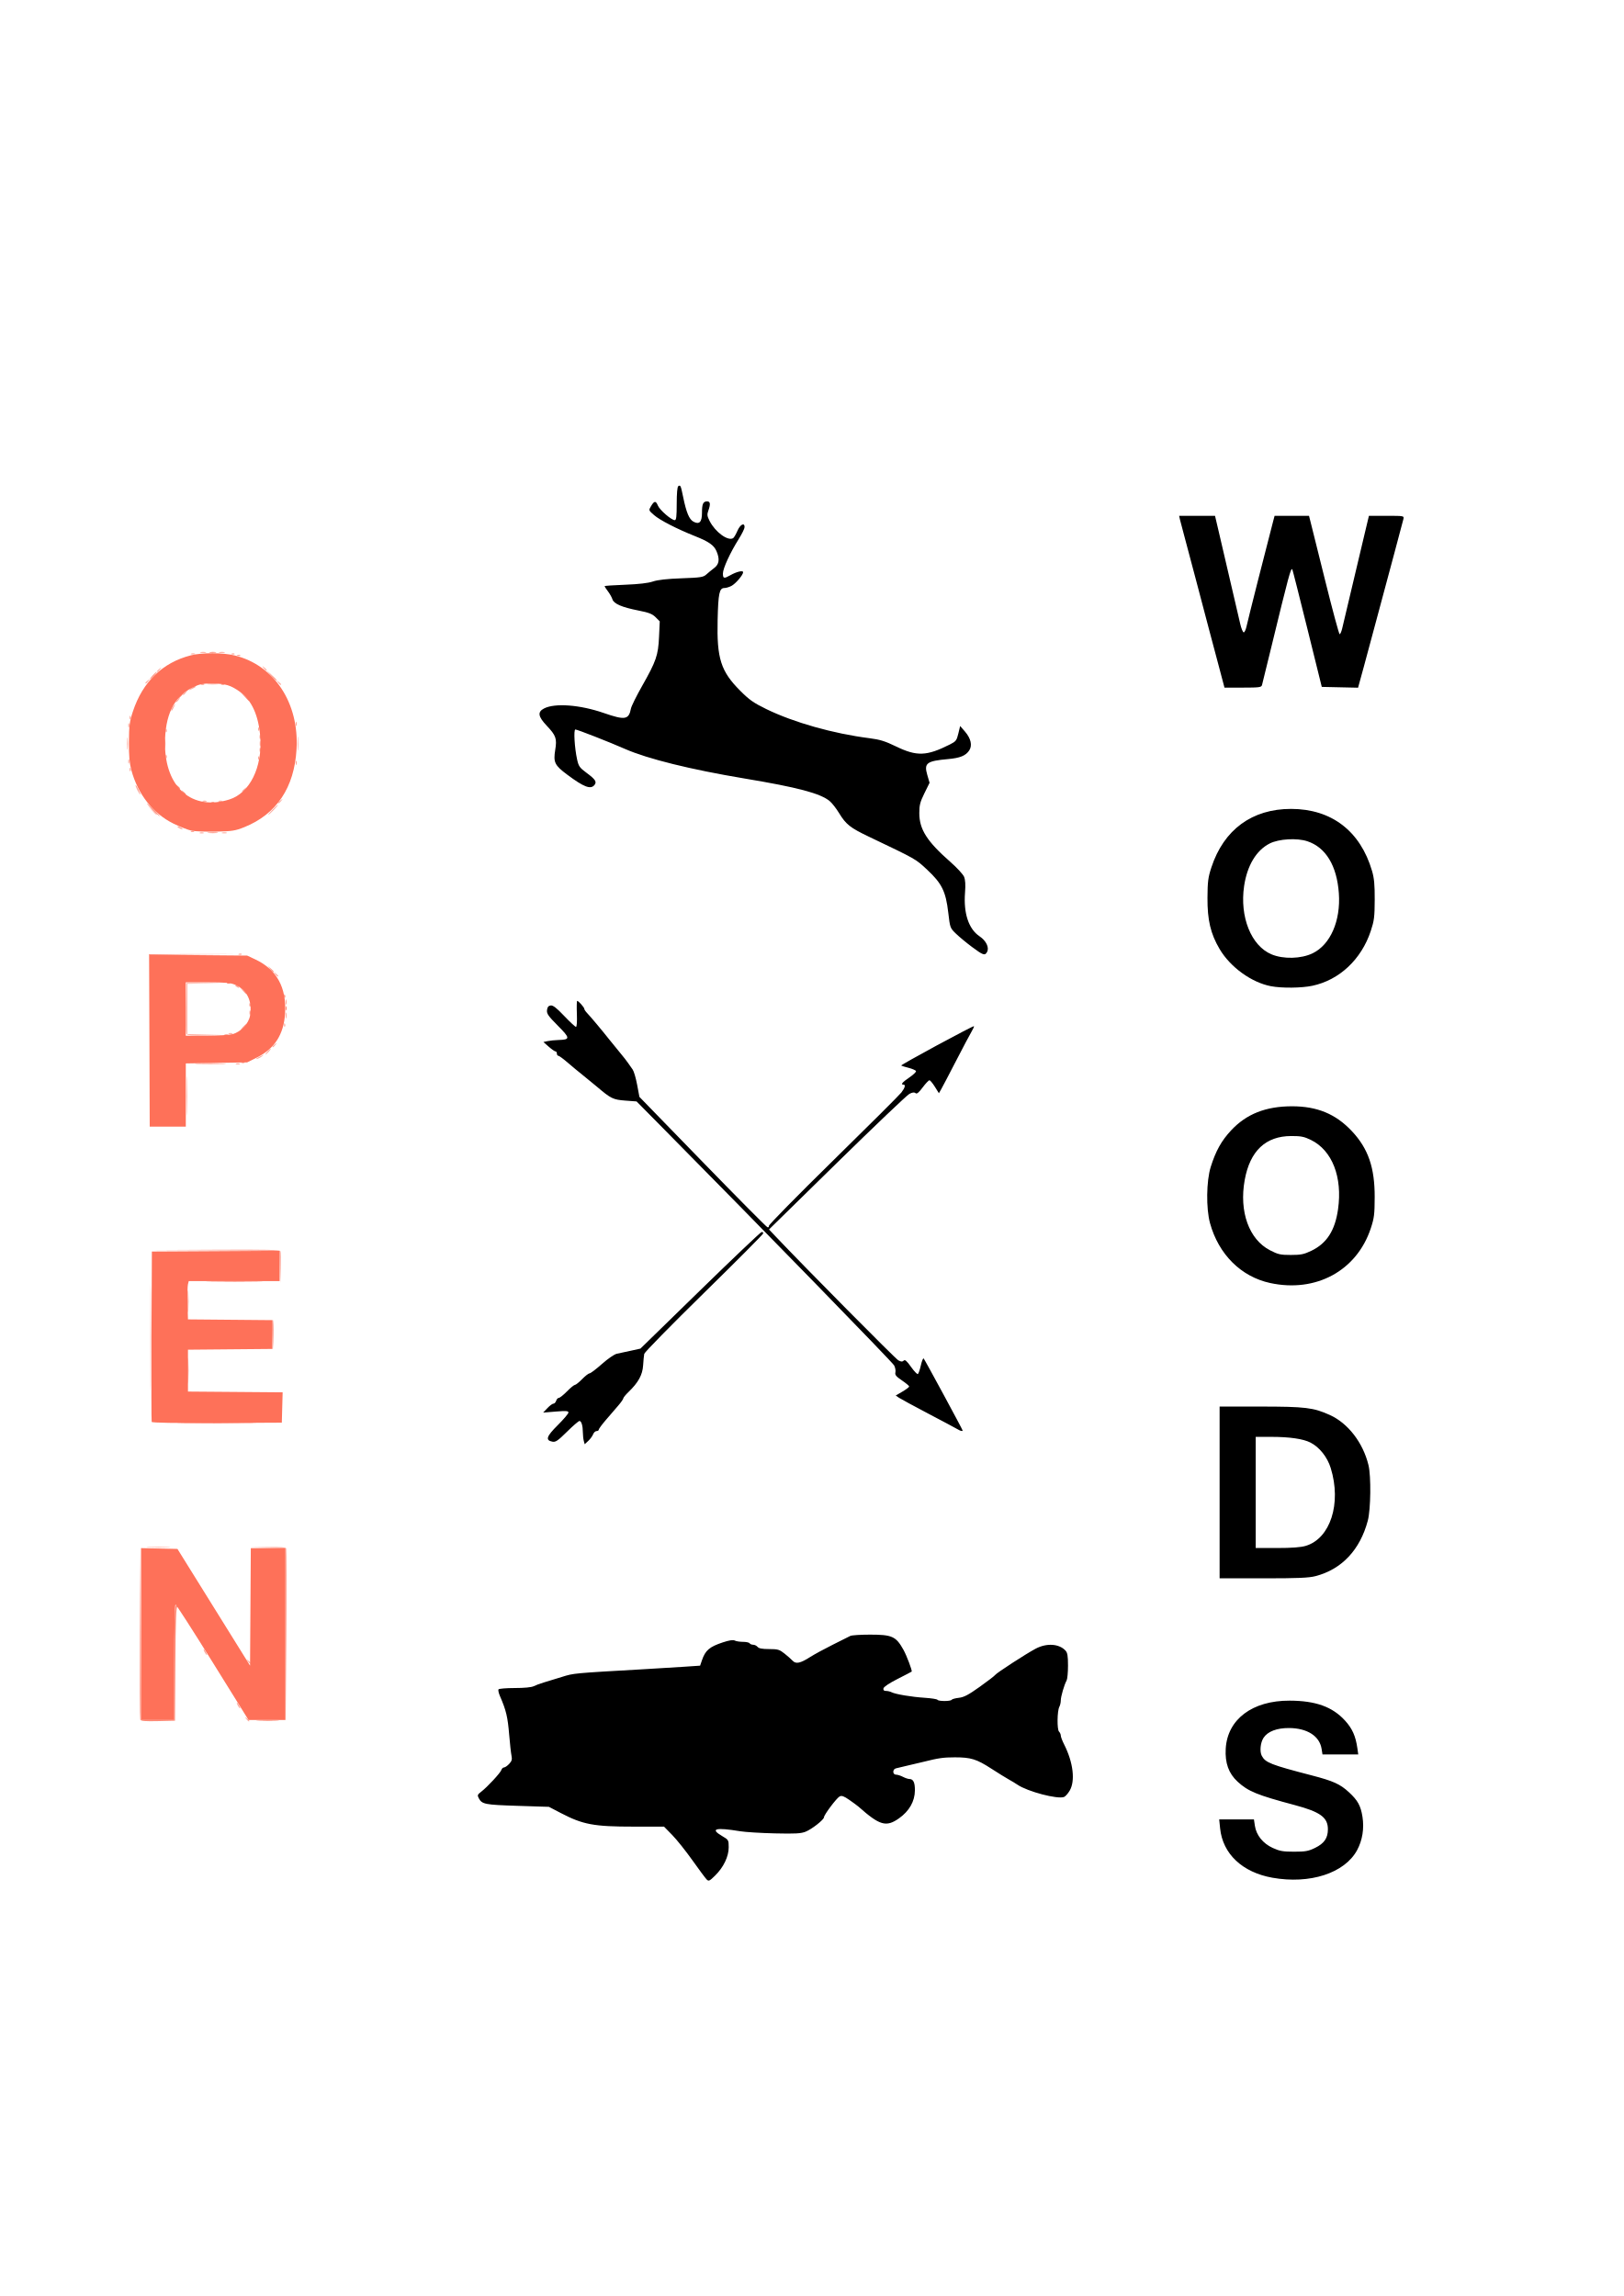
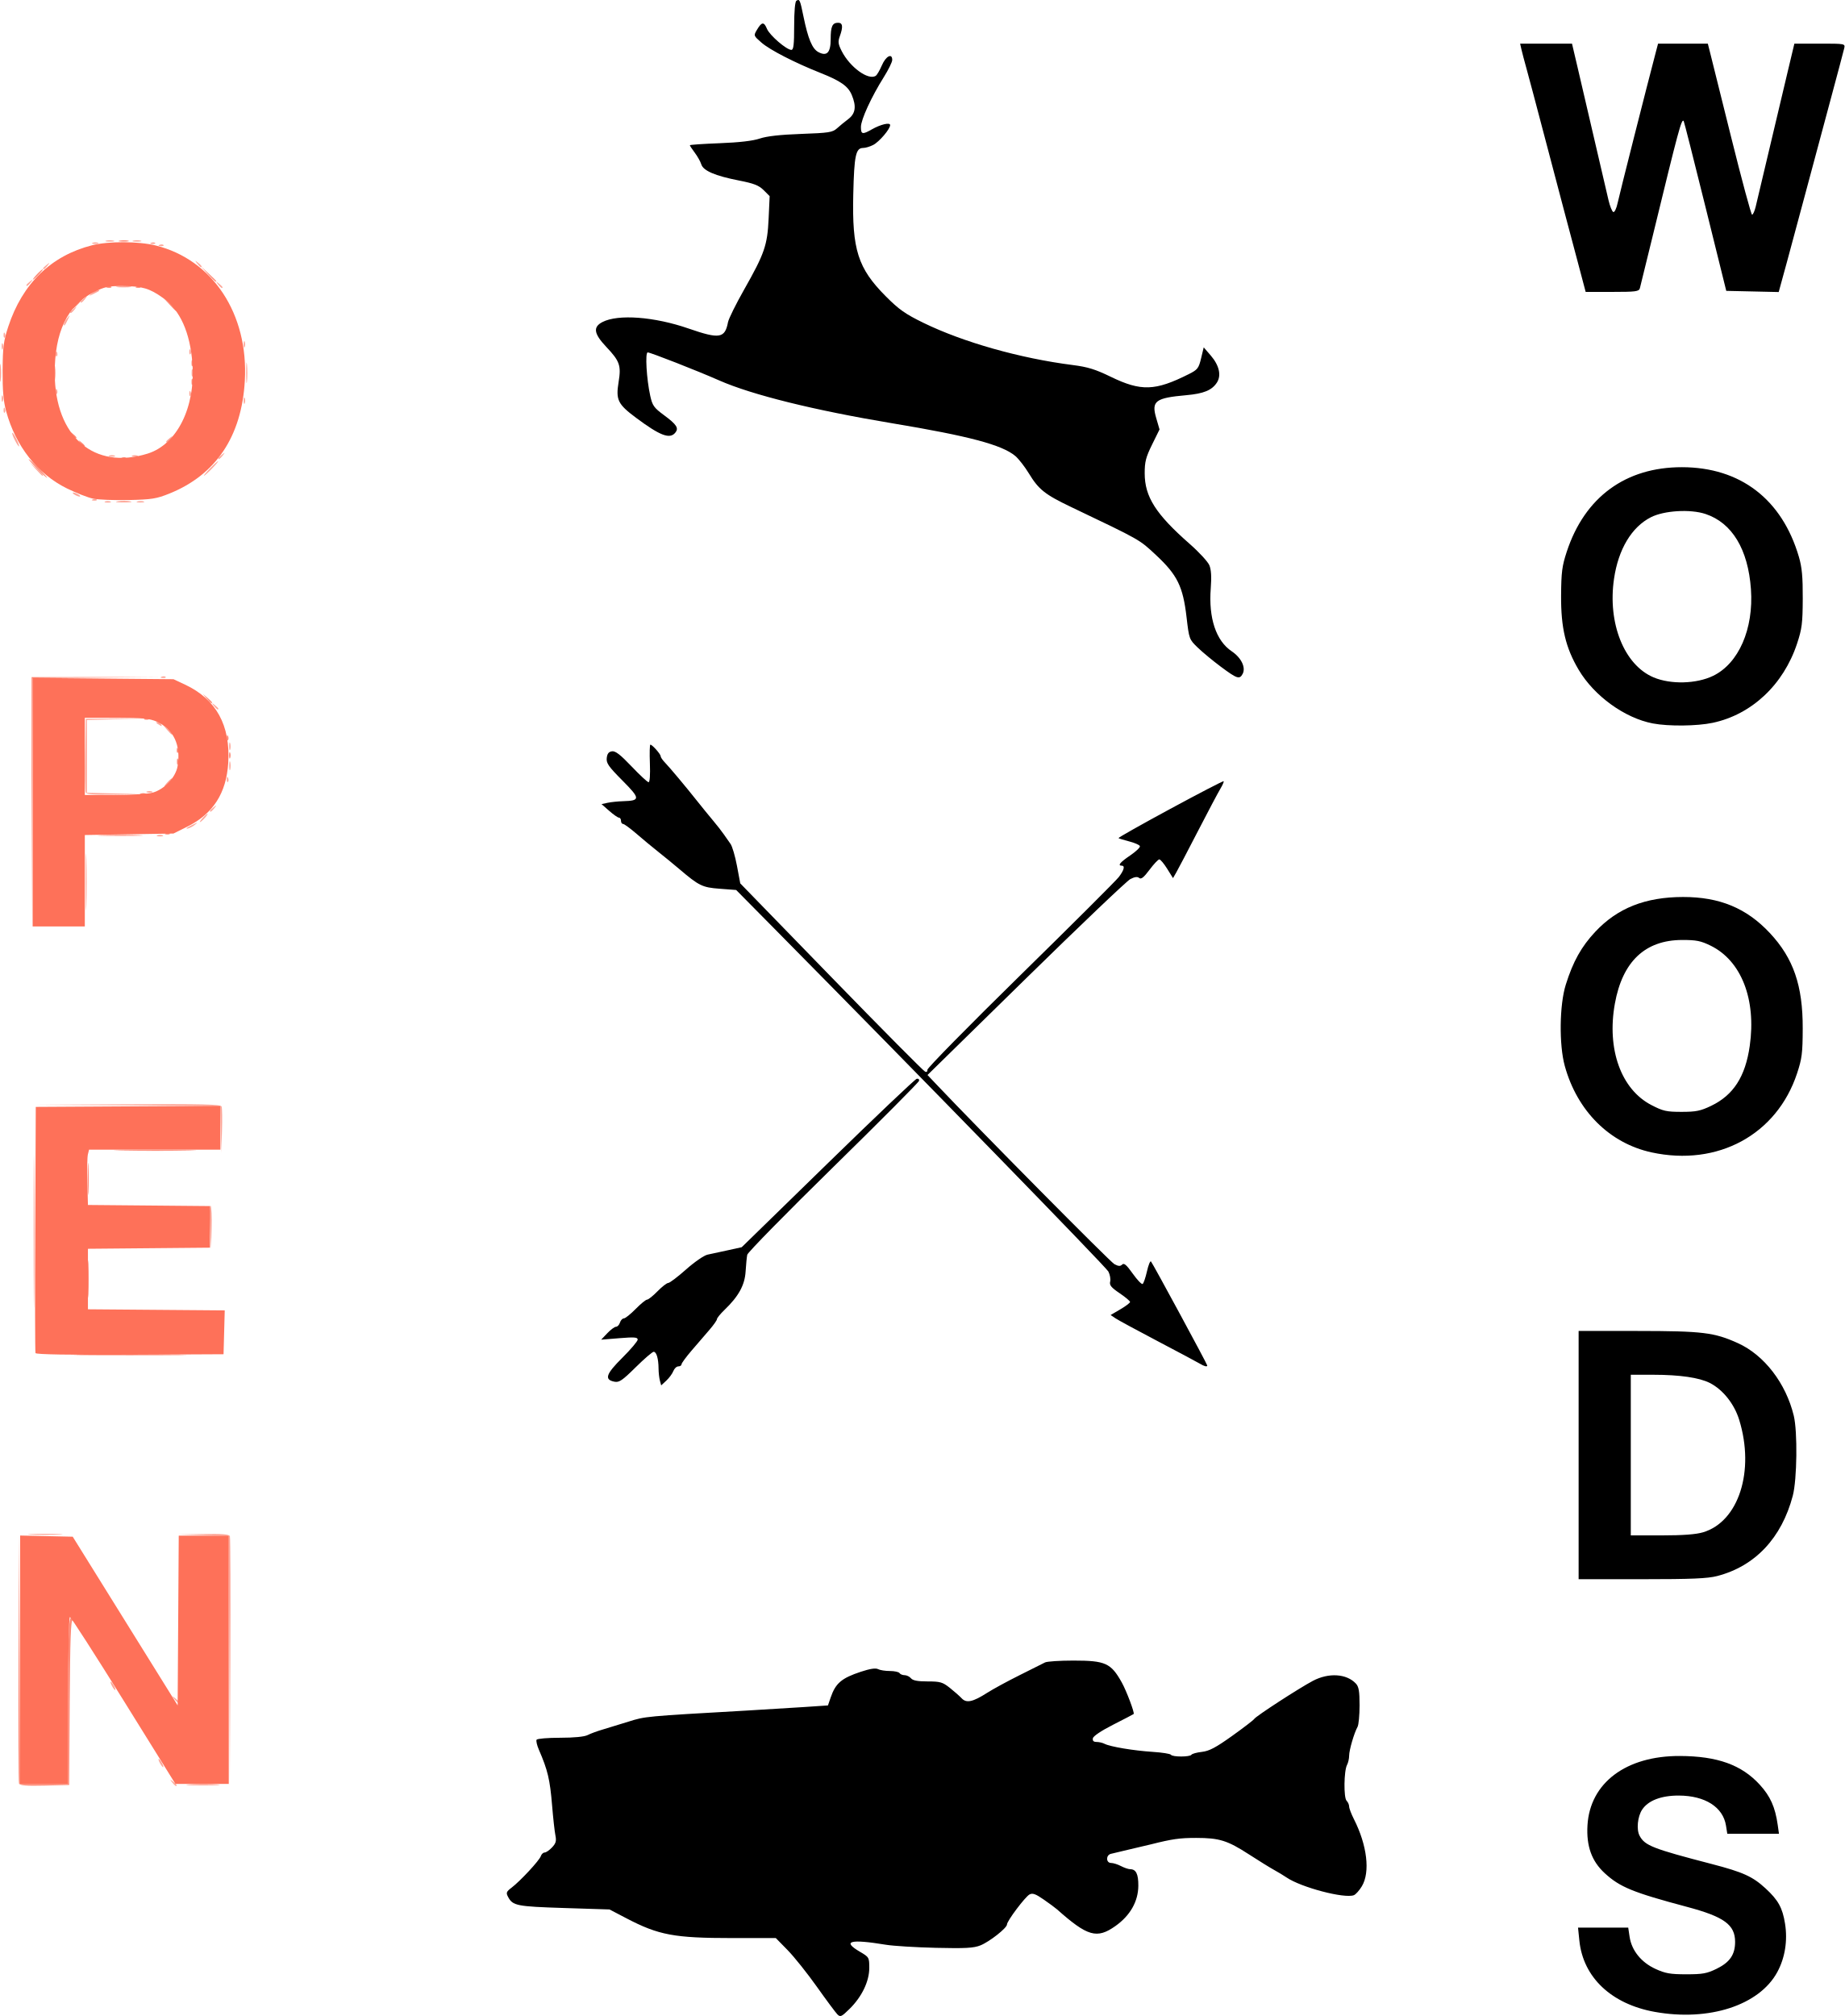
- <svg xmlns="http://www.w3.org/2000/svg" width="210mm" height="297mm" viewBox="0 0 210 297" version="1.1" id="svg279" xml:space="preserve">
+ <svg xmlns="http://www.w3.org/2000/svg" version="1.1" id="svg279" xml:space="preserve" viewBox="16.44 62.82 165.1 180.44">
  <defs id="defs276" />
  <g id="layer1">
    <g id="g212" transform="matrix(0.1867395,0,0,0.1867395,-15.55763,42.65931)">
      <path style="fill:#fda698" d="m 253.872,962.25 c -1.244,-1.586 -1.208,-1.621 0.378,-0.378 0.963,0.755 1.75,1.542 1.75,1.75 0,0.823 -0.821,0.293 -2.128,-1.372 z M 281.242,904.281 281,844.062 268.75,843.747 l -12.25,-0.315 12.281,-0.216 c 9.068,-0.16 12.406,0.111 12.759,1.034 0.263,0.688 0.358,28.025 0.211,60.75 l -0.268,59.5 z M 248,953 c -0.589,-1.1 -0.845,-2 -0.57,-2 0.275,0 0.982,0.9 1.57,2 0.589,1.1 0.845,2 0.57,2 -0.275,0 -0.982,-0.9 -1.57,-2 z m 6.872,-30.75 c -1.244,-1.586 -1.208,-1.621 0.378,-0.378 0.963,0.755 1.75,1.542 1.75,1.75 0,0.823 -0.821,0.293 -2.128,-1.372 z M 225,916 c -0.589,-1.1 -0.845,-2 -0.57,-2 0.275,0 0.982,0.9 1.57,2 0.589,1.1 0.845,2 0.57,2 -0.275,0 -0.982,-0.9 -1.57,-2 z m -38.75,-72.742 c 3.712,-0.192 9.787,-0.192 13.5,0 3.712,0.192 0.675,0.35 -6.75,0.35 -7.425,0 -10.463,-0.157 -6.75,-0.35 z M 187.469,698 c 0,-32.725 0.126,-46.112 0.28,-29.75 0.154,16.363 0.154,43.138 0,59.5 -0.154,16.363 -0.28,2.975 -0.28,-29.75 z m 84.525,-2.204 c -0.272,-5.887 -0.139,-10.348 0.294,-9.912 0.433,0.436 0.656,5.253 0.494,10.704 L 272.488,706.5 Z M 277.211,649.26 277,638.021 l -44.75,-0.271 -44.75,-0.271 44.781,-0.239 c 36.297,-0.194 44.877,0.01 45.287,1.078 0.278,0.725 0.359,6.012 0.18,11.75 L 277.422,660.5 Z M 212.426,530.5 c 7.5e-4,-12.1 0.145,-16.913 0.321,-10.695 0.176,6.218 0.175,16.118 -0.001,22 -0.176,5.882 -0.32,0.795 -0.32,-11.305 z M 246.75,508.338 c 0.688,-0.277 1.812,-0.277 2.5,0 0.688,0.277 0.125,0.504 -1.25,0.504 -1.375,0 -1.938,-0.227 -1.25,-0.504 z m 14.333,-3.702 c 0.229,-0.201 1.542,-0.9 2.917,-1.555 2.357,-1.123 2.389,-1.102 0.559,0.365 -1.593,1.276 -4.848,2.391 -3.476,1.191 z M 268.5,500 c 0.995,-1.1 2.035,-2 2.31,-2 0.275,0 -0.314,0.9 -1.31,2 -0.995,1.1 -2.035,2 -2.31,2 -0.275,0 0.314,-0.9 1.31,-2 z m 3.5,-3.378 c 0,-0.208 0.787,-0.995 1.75,-1.75 1.586,-1.244 1.621,-1.208 0.378,0.378 C 272.821,496.916 272,497.445 272,496.622 Z m -59.557,-8.909 c -0.272,-0.708 -0.37,-8.92 -0.219,-18.25 L 212.5,452.5 l 13.751,-0.044 13.751,-0.044 -13.501,0.322 L 213,453.056 v 17.442 17.442 l 12.75,0.313 12.75,0.313 -12.781,0.217 c -9.658,0.164 -12.902,-0.097 -13.275,-1.069 z M 241.75,487.338 c 0.688,-0.277 1.812,-0.277 2.5,0 0.688,0.277 0.125,0.504 -1.25,0.504 -1.375,0 -1.938,-0.227 -1.25,-0.504 z M 251.5,483 c 0.995,-1.1 2.035,-2 2.31,-2 0.275,0 -0.314,0.9 -1.31,2 -0.995,1.1 -2.035,2 -2.31,2 -0.275,0 0.314,-0.9 1.31,-2 z m 28.579,-1.583 c 0.048,-1.165 0.285,-1.402 0.604,-0.604 0.289,0.722 0.253,1.584 -0.079,1.917 -0.332,0.332 -0.569,-0.258 -0.525,-1.312 z M 281.232,475 c 0,-1.925 0.206,-2.712 0.457,-1.75 0.252,0.963 0.252,2.538 0,3.5 -0.252,0.963 -0.457,0.175 -0.457,-1.75 z m -0.037,-9.5 c 0.02,-1.65 0.244,-2.204 0.498,-1.231 0.254,0.973 0.237,2.323 -0.037,3 -0.274,0.677 -0.481,-0.119 -0.461,-1.769 z m -29.79,-7.75 -1.905,-2.25 2.25,1.905 c 2.114,1.79 2.705,2.595 1.905,2.595 -0.19,0 -1.202,-1.012 -2.25,-2.25 z M 247,455 c -0.901,-0.582 -1.025,-0.975 -0.309,-0.985 0.655,-0.008 1.469,0.435 1.809,0.985 0.767,1.242 0.421,1.242 -1.5,0 z m 26.872,-8.75 c -1.244,-1.586 -1.208,-1.621 0.378,-0.378 0.963,0.755 1.75,1.542 1.75,1.75 0,0.823 -0.821,0.293 -2.128,-1.372 z M 248.812,432.317 c 0.722,-0.289 1.584,-0.253 1.917,0.079 0.332,0.332 -0.258,0.569 -1.312,0.525 -1.165,-0.048 -1.402,-0.285 -0.604,-0.604 z M 221.75,348.338 c 0.688,-0.277 1.812,-0.277 2.5,0 0.688,0.277 0.125,0.504 -1.25,0.504 -1.375,0 -1.938,-0.227 -1.25,-0.504 z m 15.519,-0.031 c 0.973,-0.254 2.323,-0.237 3,0.037 0.677,0.274 -0.119,0.481 -1.769,0.461 -1.65,-0.02 -2.204,-0.244 -1.231,-0.498 z M 215.812,347.317 c 0.722,-0.289 1.584,-0.253 1.917,0.079 0.332,0.332 -0.258,0.569 -1.312,0.525 -1.165,-0.048 -1.402,-0.285 -0.604,-0.604 z M 207,345 c -0.825,-0.533 -1.05,-0.969 -0.5,-0.969 0.55,0 1.675,0.436 2.5,0.969 0.825,0.533 1.05,0.969 0.5,0.969 -0.55,0 -1.675,-0.436 -2.5,-0.969 z M 188.437,332.75 185.5,329.5 l 3.25,2.937 c 3.029,2.738 3.71,3.563 2.937,3.563 -0.172,0 -1.635,-1.462 -3.25,-3.25 z M 272,332.5 c 1.866,-1.925 3.617,-3.5 3.892,-3.5 0.275,0 -1.027,1.575 -2.892,3.5 -1.866,1.925 -3.617,3.5 -3.892,3.5 -0.275,0 1.027,-1.575 2.892,-3.5 z m 4,-4.878 c 0,-0.208 0.787,-0.995 1.75,-1.75 1.586,-1.244 1.621,-1.208 0.378,0.378 C 276.821,327.916 276,328.445 276,327.622 Z m -52.25,-1.285 c 0.688,-0.277 1.812,-0.277 2.5,0 0.688,0.277 0.125,0.504 -1.25,0.504 -1.375,0 -1.938,-0.227 -1.25,-0.504 z m 11,0 c 0.688,-0.277 1.812,-0.277 2.5,0 0.688,0.277 0.125,0.504 -1.25,0.504 -1.375,0 -1.938,-0.227 -1.25,-0.504 z m -56.298,-7.431 c -0.88,-1.701 -1.422,-3.27 -1.205,-3.487 0.217,-0.217 1.143,1.175 2.058,3.093 2.057,4.313 1.344,4.642 -0.853,0.395 z M 251,319.622 c 0,-0.208 0.787,-0.995 1.75,-1.75 1.586,-1.244 1.621,-1.208 0.378,0.378 C 251.821,319.916 251,320.445 251,319.622 Z m -77.921,-15.206 c 0.048,-1.165 0.285,-1.402 0.604,-0.604 0.289,0.722 0.253,1.584 -0.079,1.917 -0.332,0.332 -0.569,-0.258 -0.525,-1.312 z M 288.158,300 c 0,-1.375 0.227,-1.938 0.504,-1.25 0.277,0.688 0.277,1.812 0,2.5 -0.277,0.688 -0.504,0.125 -0.504,-1.25 z m -116,-1 c 0,-1.375 0.227,-1.938 0.504,-1.25 0.277,0.688 0.277,1.812 0,2.5 -0.277,0.688 -0.504,0.125 -0.504,-1.25 z m 89.921,-2.583 c 0.048,-1.165 0.285,-1.402 0.604,-0.604 0.289,0.722 0.253,1.584 -0.079,1.917 -0.332,0.332 -0.569,-0.258 -0.525,-1.312 z m -64,-1 c 0.048,-1.165 0.285,-1.402 0.604,-0.604 0.289,0.722 0.253,1.584 -0.079,1.917 -0.332,0.332 -0.569,-0.258 -0.525,-1.312 z M 289.343,286.5 c 0.004,-4.4 0.179,-6.076 0.391,-3.724 0.211,2.352 0.208,5.952 -0.007,8 -0.215,2.048 -0.388,0.124 -0.384,-4.276 z m -118.015,0 c 0.004,-3.85 0.185,-5.302 0.402,-3.228 0.216,2.075 0.213,5.225 -0.008,7 -0.221,1.775 -0.398,0.078 -0.394,-3.772 z m 91.867,0 c 0.02,-1.65 0.244,-2.204 0.498,-1.231 0.254,0.973 0.237,2.323 -0.037,3 -0.274,0.677 -0.481,-0.119 -0.461,-1.769 z m -65.116,-9.083 c 0.048,-1.165 0.285,-1.402 0.604,-0.604 0.289,0.722 0.253,1.584 -0.079,1.917 -0.332,0.332 -0.569,-0.258 -0.525,-1.312 z m 64,-1 c 0.048,-1.165 0.285,-1.402 0.604,-0.604 0.289,0.722 0.253,1.584 -0.079,1.917 -0.332,0.332 -0.569,-0.258 -0.525,-1.312 z M 172.158,274 c 0,-1.375 0.227,-1.938 0.504,-1.25 0.277,0.688 0.277,1.812 0,2.5 -0.277,0.688 -0.504,0.125 -0.504,-1.25 z m 116,-1 c 0,-1.375 0.227,-1.938 0.504,-1.25 0.277,0.688 0.277,1.812 0,2.5 -0.277,0.688 -0.504,0.125 -0.504,-1.25 z m -115.079,-4.583 c 0.048,-1.165 0.285,-1.402 0.604,-0.604 0.289,0.722 0.253,1.584 -0.079,1.917 -0.332,0.332 -0.569,-0.258 -0.525,-1.312 z M 202,263.358 c 0,-0.537 0.7,-1.849 1.555,-2.917 1.466,-1.83 1.487,-1.798 0.365,0.559 C 202.462,264.061 202,264.628 202,263.358 Z m 3,-5.735 c 0,-0.208 0.787,-0.995 1.75,-1.75 1.586,-1.244 1.621,-1.208 0.378,0.378 C 205.821,257.916 205,258.445 205,257.622 Z m 5,-5 c 0,-0.208 0.787,-0.995 1.75,-1.75 1.586,-1.244 1.621,-1.208 0.378,0.378 C 210.821,252.916 210,253.445 210,252.622 Z m 5.441,-4.067 C 216.509,247.7 217.821,247 218.358,247 c 1.271,0 0.703,0.462 -2.358,1.92 -2.357,1.123 -2.389,1.102 -0.559,-0.365 z m 12.327,-3.28 c 1.797,-0.223 4.497,-0.218 6,0.01 1.503,0.228 0.032,0.41 -3.268,0.405 -3.3,-0.006 -4.529,-0.192 -2.732,-0.415 z M 275.872,244.25 c -1.244,-1.586 -1.208,-1.621 0.378,-0.378 0.963,0.755 1.75,1.542 1.75,1.75 0,0.823 -0.821,0.293 -2.128,-1.372 z M 184,244.622 c 0,-0.208 0.787,-0.995 1.75,-1.75 1.586,-1.244 1.621,-1.208 0.378,0.378 C 184.821,244.916 184,245.445 184,244.622 Z m 8,-8 c 0,-0.208 0.787,-0.995 1.75,-1.75 1.586,-1.244 1.621,-1.208 0.378,0.378 C 192.821,236.916 192,237.445 192,236.622 Z M 265.872,234.25 c -1.244,-1.586 -1.208,-1.621 0.378,-0.378 1.666,1.306 2.195,2.128 1.372,2.128 -0.208,0 -0.995,-0.787 -1.75,-1.75 z m -18.06,-8.933 c 0.722,-0.289 1.584,-0.253 1.917,0.079 0.332,0.332 -0.258,0.569 -1.312,0.525 -1.165,-0.048 -1.402,-0.285 -0.604,-0.604 z M 215.75,224.338 c 0.688,-0.277 1.812,-0.277 2.5,0 0.688,0.277 0.125,0.504 -1.25,0.504 -1.375,0 -1.938,-0.227 -1.25,-0.504 z m 28.062,-0.021 c 0.722,-0.289 1.584,-0.253 1.917,0.079 0.332,0.332 -0.258,0.569 -1.312,0.525 -1.165,-0.048 -1.402,-0.285 -0.604,-0.604 z M 222.25,223.311 c 0.963,-0.252 2.538,-0.252 3.5,0 0.963,0.252 0.175,0.457 -1.75,0.457 -1.925,0 -2.712,-0.206 -1.75,-0.457 z m 13,0 c 0.963,-0.252 2.538,-0.252 3.5,0 0.963,0.252 0.175,0.457 -1.75,0.457 -1.925,0 -2.712,-0.206 -1.75,-0.457 z" id="path226" />
      <path style="fill:#fe8a76" d="M 180.471,962.782 C 180.202,962.077 180.101,934.95 180.249,902.5 l 0.268,-59 0.242,59.75 L 181,963 h 11.5 11.5 v -40 c 0,-37.397 0.341,-42.494 2.595,-38.845 0.44,0.711 0.275,0.883 -0.429,0.448 -0.848,-0.524 -1.21,9.553 -1.405,39.095 L 204.5,963.5 l -11.769,0.282 c -8.859,0.212 -11.89,-0.035 -12.259,-1 z m 81.82,0.476 c 3.735,-0.193 9.585,-0.191 13,0.003 3.415,0.195 0.358,0.353 -6.792,0.351 -7.15,-0.002 -9.944,-0.161 -6.208,-0.354 z M 211.818,757.251 c 12.275,-0.159 32.075,-0.159 44,4.1e-4 11.925,0.159 1.882,0.29 -22.318,0.289 -24.2,-2.3e-4 -33.957,-0.131 -21.682,-0.29 z M 213.397,721 c 0,-7.975 0.155,-11.238 0.345,-7.25 0.19,3.987 0.19,10.512 0,14.5 -0.19,3.987 -0.345,0.725 -0.345,-7.25 z m -0.012,-48 c 0,-6.875 0.16,-9.688 0.355,-6.25 0.195,3.438 0.195,9.062 0,12.5 -0.195,3.438 -0.355,0.625 -0.355,-6.25 z M 229.813,659.251 c 8.972,-0.166 23.372,-0.166 32,7.3e-4 8.628,0.166 1.287,0.302 -16.313,0.302 -17.6,-4e-4 -24.659,-0.136 -15.687,-0.302 z M 186.488,492 186.5,432.5 l 30.5,-0.022 30.5,-0.022 -30.242,0.286 -30.242,0.286 -0.27,59.236 L 186.476,551.5 Z m 33.762,16.255 c 4.812,-0.183 12.688,-0.183 17.5,0 4.812,0.183 0.875,0.333 -8.75,0.333 -9.625,0 -13.562,-0.15 -8.75,-0.333 z m 30.562,-0.939 c 0.722,-0.289 1.584,-0.253 1.917,0.079 0.332,0.332 -0.258,0.569 -1.312,0.525 -1.165,-0.048 -1.402,-0.285 -0.604,-0.604 z M 238.75,488.338 c 0.688,-0.277 1.812,-0.277 2.5,0 0.688,0.277 0.125,0.504 -1.25,0.504 -1.375,0 -1.938,-0.227 -1.25,-0.504 z M 256.158,473 c 0,-1.375 0.227,-1.938 0.504,-1.25 0.277,0.688 0.277,1.812 0,2.5 -0.277,0.688 -0.504,0.125 -0.504,-1.25 z m 25,-3 c 0,-1.375 0.227,-1.938 0.504,-1.25 0.277,0.688 0.277,1.812 0,2.5 -0.277,0.688 -0.504,0.125 -0.504,-1.25 z m -25.079,-2.583 c 0.048,-1.165 0.285,-1.402 0.604,-0.604 0.289,0.722 0.253,1.584 -0.079,1.917 -0.332,0.332 -0.569,-0.258 -0.525,-1.312 z m 24,-6 c 0.048,-1.165 0.285,-1.402 0.604,-0.604 0.289,0.722 0.253,1.584 -0.079,1.917 -0.332,0.332 -0.569,-0.258 -0.525,-1.312 z m -39.266,-9.1 c 0.722,-0.289 1.584,-0.253 1.917,0.079 0.332,0.332 -0.258,0.569 -1.312,0.525 -1.165,-0.048 -1.402,-0.285 -0.604,-0.604 z M 270.405,442.75 268.5,440.5 l 2.25,1.905 c 1.238,1.048 2.25,2.06 2.25,2.25 0,0.8 -0.805,0.209 -2.595,-1.905 z m -42.637,-94.475 c 1.797,-0.223 4.497,-0.218 6,0.01 1.503,0.228 0.032,0.41 -3.268,0.405 -3.3,-0.006 -4.529,-0.192 -2.732,-0.415 z M 189,332.5 c -2.429,-2.475 -4.191,-4.5 -3.916,-4.5 0.275,0 2.487,2.025 4.916,4.5 2.429,2.475 4.191,4.5 3.916,4.5 -0.275,0 -2.487,-2.025 -4.916,-4.5 z m 40.812,-5.183 c 0.722,-0.289 1.584,-0.253 1.917,0.079 0.332,0.332 -0.258,0.569 -1.312,0.525 -1.165,-0.048 -1.402,-0.285 -0.604,-0.604 z M 209.872,320.25 c -1.244,-1.586 -1.208,-1.621 0.378,-0.378 1.666,1.306 2.195,2.128 1.372,2.128 -0.208,0 -0.995,-0.787 -1.75,-1.75 z m -4,-4 c -1.244,-1.586 -1.208,-1.621 0.378,-0.378 1.666,1.306 2.195,2.128 1.372,2.128 -0.208,0 -0.995,-0.787 -1.75,-1.75 z M 263.158,291 c 0,-1.375 0.227,-1.938 0.504,-1.25 0.277,0.688 0.277,1.812 0,2.5 -0.277,0.688 -0.504,0.125 -0.504,-1.25 z m -65.848,-4.5 c 0.006,-3.3 0.192,-4.529 0.415,-2.732 0.223,1.797 0.218,4.497 -0.01,6 -0.228,1.503 -0.41,0.032 -0.405,-3.268 z m 65.848,-4.5 c 0,-1.375 0.227,-1.938 0.504,-1.25 0.277,0.688 0.277,1.812 0,2.5 -0.277,0.688 -0.504,0.125 -0.504,-1.25 z m -10.721,-28.25 -2.937,-3.25 3.25,2.937 c 3.029,2.738 3.71,3.563 2.937,3.563 -0.172,0 -1.635,-1.462 -3.25,-3.25 z M 208,253.5 c 1.292,-1.375 2.574,-2.5 2.849,-2.5 0.275,0 -0.557,1.125 -1.849,2.5 -1.292,1.375 -2.574,2.5 -2.849,2.5 -0.275,0 0.557,-1.125 1.849,-2.5 z m 14.812,-8.183 c 0.722,-0.289 1.584,-0.253 1.917,0.079 0.332,0.332 -0.258,0.569 -1.312,0.525 -1.165,-0.048 -1.402,-0.285 -0.604,-0.604 z m 14,0 c 0.722,-0.289 1.584,-0.253 1.917,0.079 0.332,0.332 -0.258,0.569 -1.312,0.525 -1.165,-0.048 -1.402,-0.285 -0.604,-0.604 z M 270.946,239.25 267.5,235.5 l 3.75,3.446 c 2.062,1.895 3.75,3.583 3.75,3.75 0,0.764 -0.846,0.044 -4.054,-3.446 z M 189,239.5 c 1.292,-1.375 2.574,-2.5 2.849,-2.5 0.275,0 -0.557,1.125 -1.849,2.5 -1.292,1.375 -2.574,2.5 -2.849,2.5 -0.275,0 0.557,-1.125 1.849,-2.5 z m 39.762,-16.207 c 1.244,-0.239 3.044,-0.23 4,0.02 0.956,0.25 -0.062,0.446 -2.262,0.435 -2.2,-0.011 -2.982,-0.216 -1.738,-0.455 z" id="path224" />
      <path style="fill:#fe7159" d="m 181,903.47 v -59.53 l 12.604,0.28 L 206.208,844.5 231.354,884.929 256.5,925.359 256.761,884.679 257.022,844 H 269.011 281 V 903.5 963 H 268.217 255.434 L 230.575,923 C 216.902,901 205.33,883 204.858,883 204.386,883 204,901 204,923 v 40 H 192.5 181 Z M 188.363,756.5 c -0.21,-0.55 -0.265,-27.325 -0.123,-59.5 L 188.5,638.5 232.75,638.24 277,637.979 V 648.49 659 H 245.519 214.038 l -0.56,2.25 c -0.308,1.238 -0.429,7.2 -0.269,13.25 l 0.291,11 29.25,0.265 29.25,0.265 V 696 705.97 L 242.75,706.235 213.5,706.5 v 14.5 14.5 l 32.784,0.264 32.784,0.264 -0.284,10.509 -0.284,10.509 -44.877,0.227 C 204.415,757.421 188.612,757.151 188.363,756.5 Z M 187,492.451 v -59.549 l 33.75,0.299 33.75,0.299 5.546,2.601 c 14.931,7.003 21.817,19.5 20.695,37.554 -0.897,14.418 -7.23,24.317 -19.476,30.436 l -6.764,3.38 -21.25,0.363 -21.25,0.363 V 530.099 552 H 199.5 187 Z m 57.477,-4.566 c 5.665,-1.573 11.082,-7.317 11.994,-12.718 1.686,-9.978 -1.886,-17.633 -9.93,-21.287 -3.347,-1.52 -6.663,-1.84 -19.291,-1.858 L 212,452 v 18.5 18.5 l 14.25,-0.006 c 7.838,-0.003 16.04,-0.502 18.227,-1.11 z M 216,346.969 c -2.475,-0.508 -8.149,-2.724 -12.608,-4.925 -14.117,-6.967 -24.579,-20.277 -29.117,-37.045 -1.285,-4.748 -1.736,-10.003 -1.675,-19.5 0.073,-11.205 0.448,-14.104 2.717,-21 6.793,-20.646 20.512,-33.966 40.143,-38.978 7.774,-1.985 22.208,-1.941 30.476,0.093 27.363,6.731 44.577,32.835 42.76,64.844 -1.515,26.683 -13.838,45.097 -36.196,54.086 -6.17,2.481 -8.482,2.846 -19.5,3.081 -6.875,0.147 -14.525,-0.149 -17,-0.657 z m 26.171,-21.612 c 14.038,-4.405 22.89,-22.188 21.411,-43.014 -1.063,-14.969 -5.917,-25.792 -14.194,-31.646 -6.411,-4.535 -9.787,-5.534 -18.978,-5.621 -7.108,-0.067 -8.833,0.295 -14.21,2.982 -12.545,6.269 -18.698,19.141 -18.616,38.942 0.127,30.285 18.885,46.422 44.587,38.358 z" id="path220" />
      <path style="fill:#000000" d="m 572.739,1073.469 c -0.849,-0.849 -5.287,-6.821 -9.863,-13.271 -4.576,-6.45 -10.873,-14.337 -13.994,-17.526 l -5.674,-5.799 -20.854,-2e-4 c -27.874,-2e-4 -35.301,-1.391 -50.854,-9.525 l -8,-4.184 -21.848,-0.698 c -22.613,-0.723 -24.514,-1.097 -26.751,-5.277 -1.087,-2.031 -0.903,-2.519 1.69,-4.499 4.197,-3.204 13.292,-13.015 13.968,-15.068 0.317,-0.963 1.142,-1.75 1.834,-1.75 0.692,0 2.292,-1.1 3.554,-2.444 1.842,-1.96 2.162,-3.098 1.618,-5.75 -0.373,-1.818 -1.087,-8.256 -1.586,-14.306 -1.036,-12.544 -2.081,-16.953 -6.357,-26.819 -0.91,-2.1 -1.396,-4.238 -1.079,-4.75 0.317,-0.512 5.386,-0.934 11.267,-0.938 6.686,0 11.628,-0.484 13.191,-1.282 1.375,-0.702 4.525,-1.868 7,-2.59 2.475,-0.723 8.1,-2.446 12.5,-3.829 8.225,-2.586 7.637,-2.531 57,-5.346 8.8,-0.502 21.106,-1.258 27.347,-1.679 l 11.347,-0.767 1.289,-3.759 c 2.362,-6.891 5.203,-9.318 14.507,-12.392 4.363,-1.442 7.067,-1.854 8.195,-1.25 0.926,0.496 3.487,0.901 5.691,0.901 2.204,0 4.285,0.45 4.625,1 0.34,0.55 1.436,1 2.437,1 1,0 2.379,0.675 3.063,1.5 0.881,1.062 3.214,1.5 7.985,1.5 6.024,0 7.153,0.328 10.628,3.085 2.138,1.697 4.696,3.95 5.684,5.008 2.262,2.421 5.333,1.759 12.201,-2.632 2.752,-1.759 9.728,-5.555 15.503,-8.435 5.775,-2.88 11.281,-5.639 12.236,-6.131 0.955,-0.492 7.073,-0.894 13.596,-0.894 15.364,0 18.001,1.193 23.198,10.5 2.233,3.998 6.222,14.58 5.696,15.107 -0.153,0.153 -4.542,2.442 -9.753,5.086 -5.757,2.921 -9.601,5.494 -9.797,6.557 -0.224,1.211 0.32,1.75 1.764,1.75 1.148,0 2.868,0.402 3.823,0.892 2.712,1.394 13.916,3.272 23.016,3.859 4.554,0.294 8.518,0.92 8.809,1.391 0.694,1.122 9.135,1.113 9.83,-0.01 0.295,-0.477 2.55,-1.094 5.011,-1.372 3.514,-0.396 6.622,-2.037 14.467,-7.638 5.496,-3.924 10.277,-7.595 10.626,-8.159 0.826,-1.337 21.488,-14.75 28.113,-18.25 7.564,-3.996 16.167,-3.449 20.601,1.31 1.4,1.503 1.764,3.657 1.764,10.448 0,4.705 -0.436,9.337 -0.969,10.292 -1.632,2.926 -4.032,11.162 -4.032,13.837 0,1.392 -0.453,3.377 -1.006,4.411 -1.509,2.819 -1.668,15.714 -0.212,17.171 0.67,0.67 1.22,1.916 1.222,2.768 0,0.853 1.031,3.575 2.286,6.05 6.347,12.517 7.875,25.4 3.816,32.161 -1.209,2.013 -2.938,3.945 -3.843,4.292 -4.515,1.732 -25.283,-3.739 -32.263,-8.5 -1.375,-0.938 -4.075,-2.57 -6,-3.627 -1.925,-1.057 -7.325,-4.398 -12,-7.425 -10.334,-6.69 -14.221,-7.902 -25.352,-7.902 -7.871,0 -11.382,0.5 -21.648,3.083 -1.925,0.484 -6.65,1.6 -10.5,2.479 -3.85,0.879 -7.787,1.817 -8.75,2.085 -2.41,0.671 -2.295,4.352 0.136,4.352 1.037,0 3.175,0.672 4.75,1.494 1.575,0.822 3.562,1.497 4.414,1.5 2.811,0.011 3.951,2.332 3.908,7.956 -0.057,7.522 -3.909,14.28 -11.002,19.3 -8.855,6.268 -13.345,4.984 -27.956,-7.996 -0.825,-0.733 -3.714,-2.865 -6.419,-4.738 -3.868,-2.678 -5.315,-3.193 -6.773,-2.413 -2.097,1.122 -10.808,12.717 -10.808,14.385 0,1.693 -8.368,8.275 -12.748,10.027 -3.216,1.287 -7.132,1.501 -21.346,1.167 -9.574,-0.225 -20.332,-0.888 -23.907,-1.474 -17.25,-2.827 -21.219,-1.766 -12.5,3.344 4.408,2.583 4.5,2.743 4.5,7.778 0,6.44 -3.576,13.856 -9.474,19.644 -3.825,3.754 -4.396,4.012 -5.787,2.621 z M 964.5,1072.255 c -20.791,-3.739 -34.335,-16.529 -36.143,-34.132 l -0.642,-6.25 h 12.029 12.029 l 0.662,4.418 c 0.979,6.53 5.584,12.244 12.371,15.351 4.783,2.19 7.093,2.595 14.799,2.595 7.837,0 9.895,-0.374 14.521,-2.637 6.347,-3.105 8.874,-6.781 8.874,-12.909 0,-8.195 -5.259,-12.026 -23,-16.756 -26.055,-6.947 -32.253,-9.488 -39.553,-16.218 -6.184,-5.7 -8.782,-12.93 -8.208,-22.844 1.179,-20.366 18.476,-33.367 44.262,-33.27 18.025,0.068 29.61,4.234 38.337,13.782 5.056,5.532 7.388,10.758 8.586,19.237 l 0.6,4.25 h -12.384 -12.384 l -0.627,-3.923 c -1.415,-8.847 -10.01,-14.322 -22.574,-14.377 -8.461,-0.038 -14.75,2.379 -17.63,6.775 -2.182,3.33 -2.781,9.498 -1.212,12.47 2.494,4.722 6.238,6.192 34.492,13.536 15.082,3.92 19.704,6.011 25.888,11.711 6.088,5.612 8.13,9.311 9.347,16.934 1.297,8.121 -0.023,16.361 -3.715,23.178 -8.626,15.927 -32.721,23.755 -58.725,19.078 z M 928,805.373 v -59.5 l 28.25,0.017 c 31.179,0.019 36.752,0.696 48.108,5.846 12.607,5.716 22.974,19.177 26.758,34.742 1.861,7.653 1.581,30.645 -0.467,38.395 -5.351,20.252 -18.042,33.742 -36.192,38.469 -4.653,1.212 -12.196,1.531 -36.169,1.531 H 928 Z m 59.612,37.023 c 17.101,-5.078 24.923,-29.392 17.347,-53.92 -2.353,-7.617 -7.798,-14.46 -14.043,-17.646 -5.055,-2.579 -14.421,-3.94 -27.166,-3.949 l -10.75,-0.008 v 38.5 38.5 h 14.819 c 10.16,0 16.383,-0.464 19.794,-1.477 z M 487.644,769.675 c -0.339,-1.266 -0.629,-3.877 -0.644,-5.802 -0.037,-4.725 -0.997,-8 -2.345,-8 -0.611,0 -4.496,3.345 -8.633,7.433 -6.425,6.349 -7.91,7.355 -10.181,6.901 -4.959,-0.992 -4.084,-3.641 3.78,-11.454 4.059,-4.031 7.379,-7.957 7.379,-8.723 0,-1.139 -1.595,-1.263 -8.75,-0.679 l -8.75,0.714 2.937,-3.096 c 1.615,-1.703 3.498,-3.096 4.183,-3.096 0.685,0 1.531,-0.9 1.88,-2 0.349,-1.1 1.186,-2 1.859,-2 0.673,0 3.212,-2.025 5.641,-4.5 2.429,-2.475 4.906,-4.5 5.505,-4.5 0.599,0 2.846,-1.8 4.995,-4 2.148,-2.2 4.469,-4 5.156,-4 0.688,0 4.532,-2.914 8.543,-6.475 4.075,-3.618 8.618,-6.746 10.297,-7.09 1.652,-0.338 6.01,-1.279 9.683,-2.089 l 6.679,-1.474 41.206,-40.186 c 22.663,-22.102 41.861,-40.339 42.662,-40.527 0.824,-0.193 1.308,0.242 1.116,1 -0.187,0.737 -18.697,19.336 -41.132,41.331 -22.435,21.994 -40.976,40.894 -41.201,42 -0.226,1.106 -0.578,4.71 -0.783,8.01 -0.409,6.58 -3.325,11.882 -10.144,18.446 -1.969,1.895 -3.58,3.871 -3.58,4.391 0,0.519 -1.592,2.794 -3.537,5.054 -1.945,2.26 -5.77,6.702 -8.5,9.87 -2.73,3.168 -4.963,6.206 -4.963,6.75 0,0.544 -0.686,0.989 -1.525,0.989 -0.839,0 -1.916,1.012 -2.394,2.25 -0.478,1.238 -1.983,3.286 -3.345,4.552 l -2.476,2.302 z M 746.5,761.592 c -1.1,-0.671 -10.146,-5.495 -20.102,-10.72 -9.956,-5.225 -19.14,-10.203 -20.409,-11.062 l -2.307,-1.562 4.659,-2.73 c 2.563,-1.502 4.659,-3.091 4.659,-3.532 0,-0.441 -2.264,-2.334 -5.032,-4.208 -4.031,-2.729 -4.928,-3.834 -4.506,-5.555 0.289,-1.182 -0.097,-3.347 -0.857,-4.813 -1.151,-2.219 -89.602,-93.022 -160.199,-164.459 l -18.204,-18.42 -7.851,-0.592 c -8.419,-0.635 -9.918,-1.368 -19.556,-9.566 -2.588,-2.201 -6.983,-5.802 -9.768,-8.002 -2.785,-2.2 -7.535,-6.138 -10.556,-8.75 -3.021,-2.612 -5.938,-4.75 -6.482,-4.75 -0.544,0 -0.989,-0.675 -0.989,-1.5 0,-0.825 -0.434,-1.5 -0.965,-1.5 -0.531,0 -2.632,-1.462 -4.668,-3.25 l -3.703,-3.25 2.918,-0.632 c 1.605,-0.347 4.943,-0.692 7.418,-0.765 8.364,-0.248 8.332,-1.203 -0.331,-9.925 -6.667,-6.713 -7.782,-8.315 -7.5,-10.781 0.239,-2.091 0.941,-2.984 2.524,-3.209 1.634,-0.232 4.027,1.618 9.377,7.25 3.951,4.159 7.621,7.562 8.156,7.562 0.584,0 0.833,-3.598 0.623,-9.001 -0.192,-4.95 -0.09,-9 0.226,-9 0.897,7.8e-4 4.924,4.523 4.924,5.53 0,0.495 0.882,1.816 1.961,2.936 2.398,2.489 10.136,11.727 15.539,18.552 2.2,2.779 5.596,6.949 7.548,9.268 1.951,2.318 4.311,5.34 5.243,6.715 0.932,1.375 2.372,3.428 3.2,4.562 0.827,1.134 2.217,5.859 3.089,10.5 l 1.585,8.438 43.668,44.923 c 24.017,24.707 44.261,45.118 44.986,45.356 0.726,0.239 1.188,-0.176 1.029,-0.923 -0.159,-0.746 19.885,-21.139 44.543,-45.318 24.657,-24.179 45.907,-45.372 47.221,-47.094 2.515,-3.298 3.063,-5.443 1.389,-5.443 -2.11,0 -0.762,-1.626 4.06,-4.898 2.755,-1.869 4.85,-3.872 4.657,-4.452 -0.193,-0.58 -2.497,-1.601 -5.119,-2.27 -2.622,-0.669 -4.937,-1.386 -5.144,-1.593 -0.207,-0.207 10.965,-6.51 24.828,-14.006 13.862,-7.496 25.371,-13.462 25.575,-13.258 0.204,0.204 -0.52,1.857 -1.608,3.674 -1.088,1.816 -5.926,10.953 -10.75,20.303 -4.824,9.35 -9.479,18.232 -10.344,19.738 l -1.573,2.738 -2.793,-4.488 c -1.536,-2.468 -3.234,-4.488 -3.772,-4.488 -0.538,0 -2.647,2.235 -4.686,4.966 -2.741,3.672 -4.031,4.698 -4.948,3.937 -0.868,-0.72 -2.144,-0.561 -4.253,0.529 -1.657,0.857 -24.209,22.336 -50.114,47.732 l -47.102,46.174 4.293,4.532 c 20.845,22.008 83.256,85.04 85.271,86.119 1.952,1.045 2.84,1.094 3.729,0.205 0.889,-0.889 2.095,0.142 5.064,4.327 2.144,3.022 4.279,5.258 4.745,4.97 0.466,-0.288 1.403,-3.006 2.083,-6.04 0.679,-3.034 1.55,-5.164 1.937,-4.733 0.848,0.946 26.965,49.224 26.965,49.846 0,0.762 -1.434,0.417 -3.5,-0.843 z M 963,660.306 c -20.137,-4.361 -35.683,-19.831 -41.636,-41.433 -2.795,-10.142 -2.559,-29.286 0.48,-38.965 3.486,-11.103 7.446,-18.203 14.145,-25.364 10.595,-11.326 23.975,-16.628 42.031,-16.656 17.539,-0.027 30.464,5.333 41.621,17.261 11.311,12.092 15.832,25.204 15.768,45.724 -0.037,11.883 -0.362,14.467 -2.715,21.578 -9.713,29.355 -38,44.719 -69.695,37.855 z m 28.5,-22.309 c 10.694,-5.122 16.423,-14.014 18.521,-28.745 3.181,-22.339 -4.051,-40.844 -18.779,-48.05 -4.692,-2.296 -6.864,-2.727 -13.661,-2.71 -17.715,0.043 -28.572,10.328 -32.211,30.515 -3.941,21.862 2.981,41.085 17.498,48.601 5.612,2.905 7.206,3.265 14.469,3.264 6.93,-6.7e-4 9.069,-0.435 14.163,-2.874 z M 963.568,454.707 c -13.477,-2.574 -28.136,-13.181 -35.559,-25.732 -6.261,-10.585 -8.518,-20.139 -8.413,-35.603 0.076,-11.198 0.453,-14.109 2.721,-21 8.607,-26.159 28.218,-40.53 55.247,-40.485 27.968,0.046 47.936,15.369 56.016,42.985 1.472,5.032 1.889,9.548 1.845,20 -0.05,11.859 -0.382,14.482 -2.73,21.578 -6.517,19.694 -21.754,33.996 -40.437,37.955 -7.529,1.596 -21.162,1.739 -28.689,0.301 z m 28.877,-22.808 c 12.278,-5.943 19.499,-22.482 18.146,-41.558 -1.354,-19.096 -9.035,-31.798 -21.792,-36.035 -7.259,-2.411 -19.792,-1.665 -26.142,1.557 -9.237,4.686 -15.611,15.309 -17.692,29.489 -3.135,21.357 4.883,41.346 18.962,47.275 8.212,3.458 20.52,3.144 28.518,-0.728 z m -235.897,-4.349 c -3.824,-2.848 -8.816,-6.978 -11.094,-9.178 -4.112,-3.97 -4.151,-4.079 -5.39,-14.69 -1.71,-14.648 -4.409,-20.132 -14.585,-29.636 -8.119,-7.582 -7.194,-7.058 -40.596,-23.009 -12.702,-6.066 -15.685,-8.432 -20.383,-16.164 -1.966,-3.237 -4.901,-7.001 -6.522,-8.365 -6.342,-5.336 -22.174,-9.543 -58.978,-15.671 -37.291,-6.209 -67.242,-13.624 -82.888,-20.52 -10.565,-4.657 -32.99,-13.444 -34.309,-13.444 -1.306,0 -0.564,12.768 1.209,20.785 1.044,4.722 1.752,5.716 6.639,9.326 6.075,4.488 7.164,6.202 5.338,8.401 -2.633,3.173 -7.283,1.394 -18.787,-7.188 -8.758,-6.533 -9.749,-8.57 -8.349,-17.159 1.287,-7.893 0.55,-9.988 -5.91,-16.819 -5.987,-6.331 -6.475,-9.504 -1.831,-11.905 7.503,-3.88 24.9,-2.566 41.313,3.12 14.815,5.133 17.377,4.717 18.868,-3.061 0.316,-1.65 3.763,-8.625 7.659,-15.5 9.864,-17.405 11.22,-21.334 11.81,-34.201 l 0.49,-10.701 -2.876,-2.868 c -2.308,-2.301 -4.655,-3.216 -11.876,-4.633 -11.412,-2.239 -17.082,-4.677 -18.017,-7.748 -0.393,-1.293 -1.788,-3.783 -3.099,-5.533 -1.311,-1.751 -2.384,-3.376 -2.384,-3.612 0,-0.236 6.412,-0.674 14.25,-0.973 9.441,-0.361 15.937,-1.115 19.25,-2.234 3.386,-1.144 9.787,-1.861 19.831,-2.22 13.295,-0.475 15.073,-0.75 17.173,-2.654 1.288,-1.168 3.727,-3.171 5.419,-4.45 3.483,-2.633 3.985,-6.064 1.69,-11.557 -1.762,-4.217 -5.307,-6.721 -14.926,-10.542 -12.48,-4.958 -24.316,-11.039 -28.385,-14.586 -3.78,-3.294 -3.792,-3.33 -2.131,-6.125 2.288,-3.849 3.343,-3.95 4.789,-0.459 1.288,3.109 9.387,10.096 11.704,10.096 1.037,0 1.336,-2.563 1.336,-11.441 0,-7.024 0.412,-11.695 1.067,-12.1 1.556,-0.962 1.73,-0.573 3.408,7.597 2.189,10.663 4.181,15.421 7.114,16.991 4.09,2.189 5.912,0.287 5.912,-6.173 0,-6.121 0.792,-7.875 3.559,-7.875 2.227,0 2.467,1.904 0.815,6.472 -0.947,2.619 -0.8,3.753 0.925,7.134 3.916,7.676 12.682,14.069 16.259,11.858 0.609,-0.376 1.954,-2.66 2.989,-5.074 1.892,-4.414 4.953,-6.003 4.953,-2.571 0,1 -1.819,4.713 -4.043,8.25 -5.949,9.463 -10.957,20.37 -10.957,23.866 0,3.573 0.71,3.735 5.193,1.183 4.276,-2.434 8.807,-3.499 8.807,-2.07 0,1.896 -5.22,8.015 -8.114,9.511 -1.533,0.793 -3.693,1.441 -4.801,1.441 -3.561,0 -4.318,3.535 -4.756,22.218 -0.623,26.573 2.208,35.451 15.592,48.896 6.325,6.354 9.318,8.461 18.08,12.731 19.073,9.294 46.37,17.007 71.5,20.203 7.188,0.914 10.854,2.045 18.207,5.616 14.575,7.078 21.309,6.853 37.434,-1.254 4.24,-2.132 4.75,-2.786 5.9,-7.581 l 1.259,-5.247 3.332,3.855 c 4.117,4.763 5.221,9.612 2.971,13.047 -2.403,3.667 -6.322,5.277 -14.647,6.018 -14.832,1.32 -16.796,2.799 -14.448,10.877 l 1.613,5.547 -3.56,7.227 c -2.99,6.07 -3.559,8.277 -3.55,13.787 0.017,11.281 5.298,19.562 21.608,33.882 4.465,3.92 8.692,8.514 9.394,10.208 0.875,2.112 1.083,5.582 0.661,11.045 -1.099,14.256 2.514,25.121 10.037,30.175 4.611,3.098 6.874,7.787 5.236,10.848 -1.467,2.741 -2.648,2.352 -10.399,-3.421 z m 171.054,-193.928 c -2.075,-7.838 -5.037,-18.975 -6.583,-24.75 -1.546,-5.775 -5.818,-21.975 -9.494,-36 -3.676,-14.025 -7.502,-28.425 -8.502,-32 -1,-3.575 -2.099,-7.737 -2.441,-9.25 l -0.622,-2.75 h 12.432 12.432 l 2.529,10.75 c 2.191,9.313 11.189,47.952 14.944,64.176 0.691,2.984 1.743,5.588 2.339,5.787 0.596,0.199 1.531,-1.789 2.081,-4.426 0.794,-3.81 13.912,-55.604 18.371,-72.537 l 0.988,-3.75 h 11.923 11.923 l 0.953,3.75 c 0.524,2.062 5.119,20.512 10.211,41 5.092,20.488 9.613,37.25 10.047,37.25 0.434,0 1.204,-1.688 1.711,-3.75 0.912,-3.711 4.308,-18.037 10.015,-42.25 1.62,-6.875 4.207,-17.788 5.749,-24.25 l 2.803,-11.75 h 12.2 c 12.139,0 12.198,0.011 11.683,2.25 -0.284,1.238 -3.123,11.925 -6.307,23.75 -3.184,11.825 -8.801,32.75 -12.481,46.5 -3.68,13.75 -7.557,28.15 -8.616,32 -1.059,3.85 -2.39,8.701 -2.958,10.78 l -1.032,3.78 -12.569,-0.28 -12.569,-0.28 -10.028,-40.5 c -5.516,-22.275 -10.188,-40.688 -10.382,-40.917 -1.024,-1.207 -2.37,3.792 -14.798,54.917 -3.142,12.925 -5.932,24.288 -6.201,25.25 -0.433,1.55 -1.949,1.75 -13.234,1.75 h -12.745 z" id="path214" />
    </g>
  </g>
</svg>
